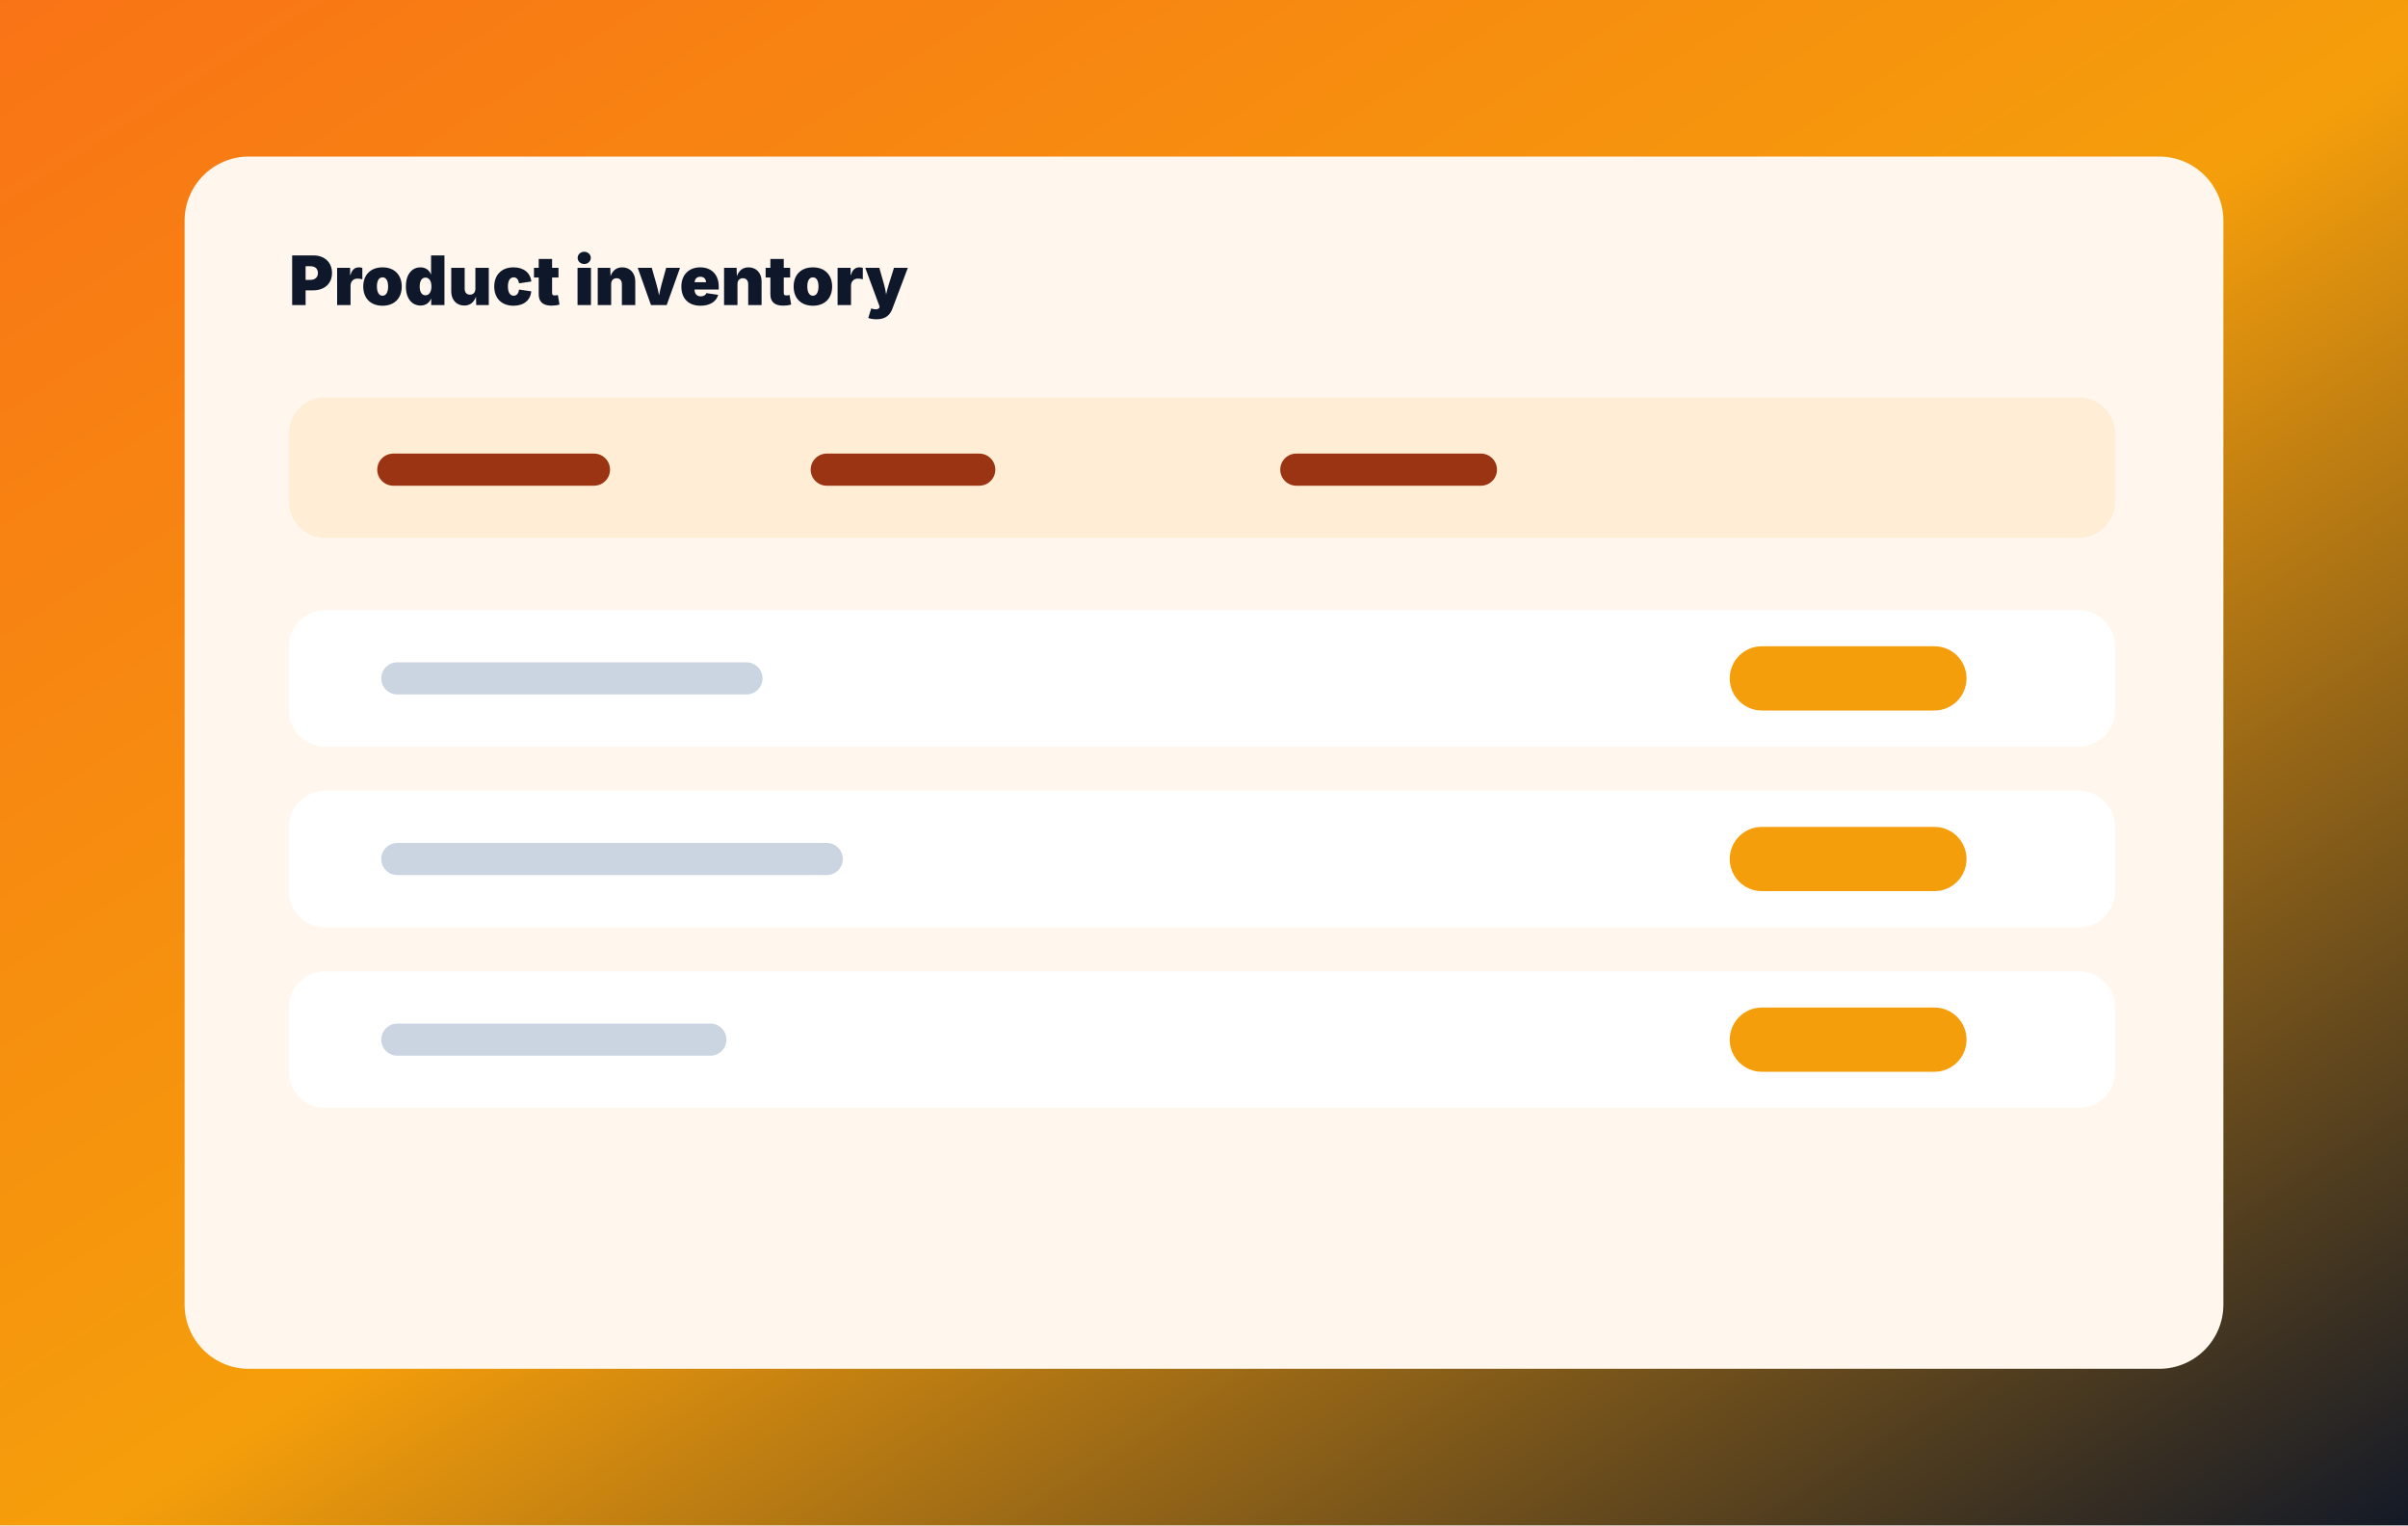
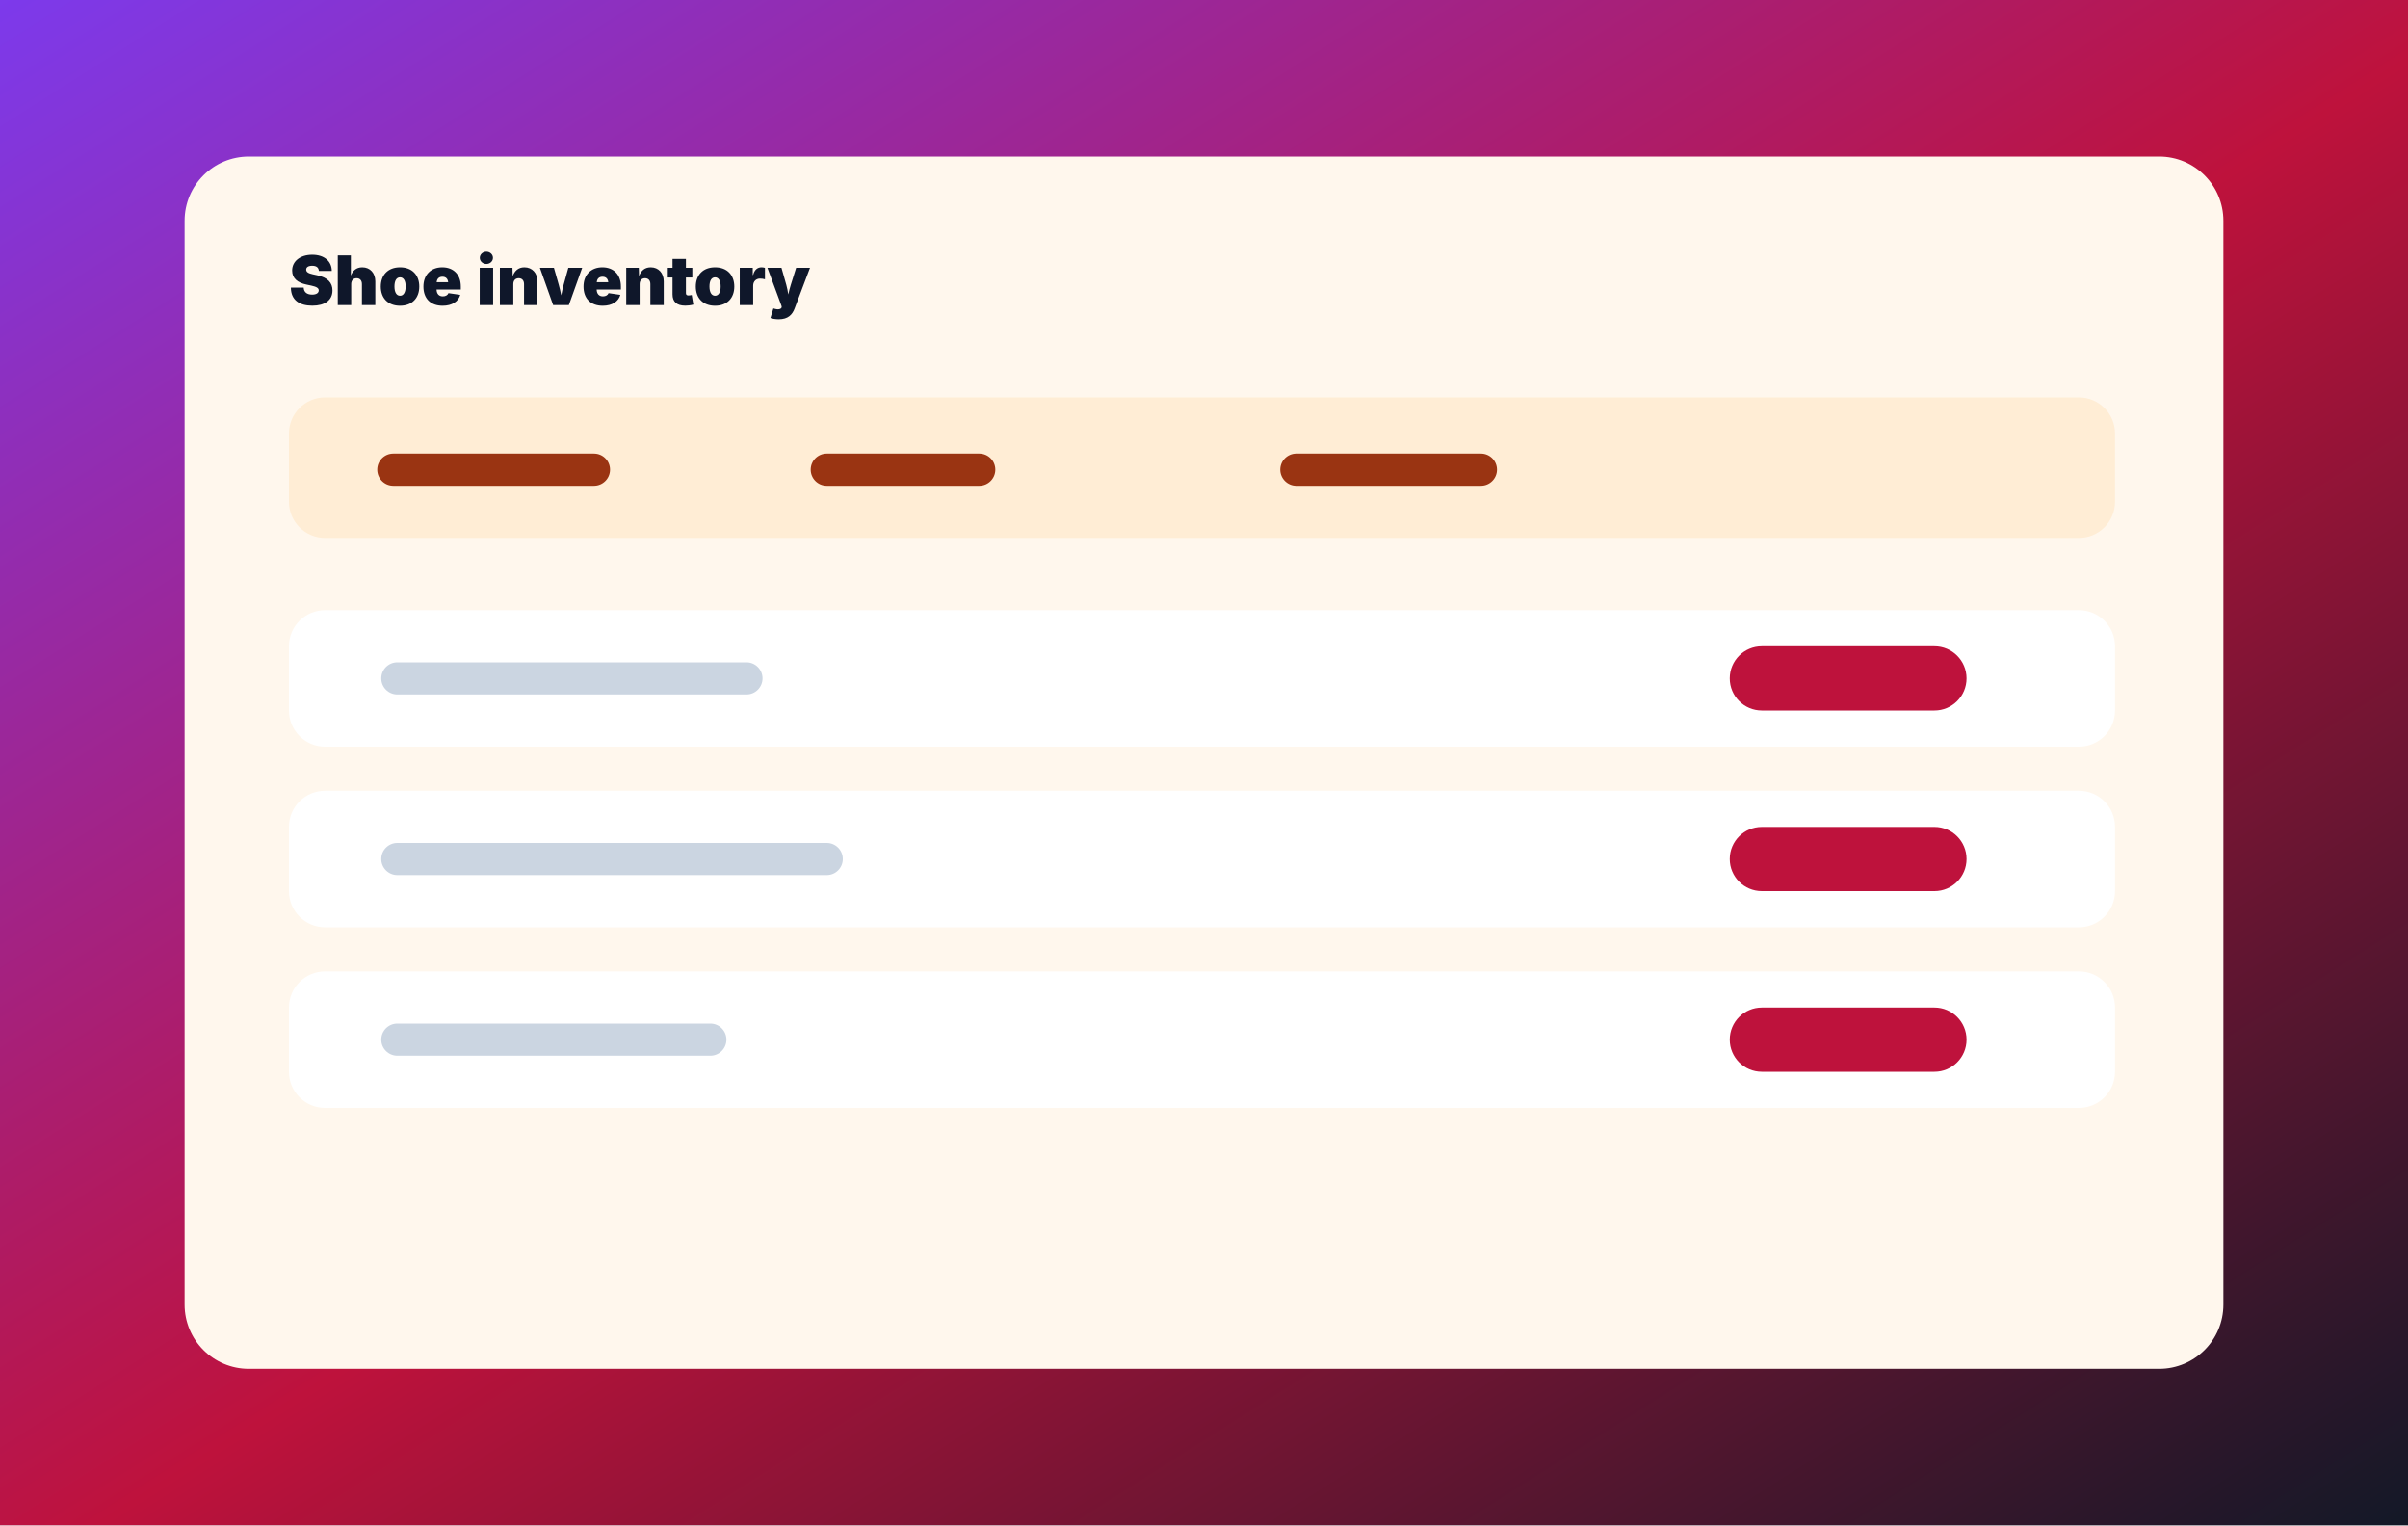
<svg xmlns="http://www.w3.org/2000/svg" viewBox="0 0 1200 760" role="img" aria-labelledby="title desc">
  <defs>
    <linearGradient id="bg" x1="0" x2="1" y1="0" y2="1">
-       <stop stop-color="#f97316" />
-       <stop offset=".52" stop-color="#f59e0b" />
+       <stop stop-color="#7c3aed" />
+       <stop offset=".52" stop-color="#be123c" />
      <stop offset="1" stop-color="#111827" />
    </linearGradient>
  </defs>
  <rect width="1200" height="760" fill="url(#bg)" />
  <rect x="92" y="78" width="1016" height="604" rx="32" fill="#fff7ed" />
-   <text x="144" y="152" fill="#0f172a" font-family="Inter,Arial,sans-serif" font-size="34" font-weight="900">Product inventory</text>
+   <text x="144" y="152" fill="#0f172a" font-family="Inter,Arial,sans-serif" font-size="34" font-weight="900">Shoe inventory</text>
  <rect x="144" y="198" width="910" height="70" rx="18" fill="#ffedd5" />
  <g fill="#9a3412">
    <rect x="188" y="226" width="116" height="16" rx="8" />
    <rect x="404" y="226" width="92" height="16" rx="8" />
    <rect x="638" y="226" width="108" height="16" rx="8" />
  </g>
  <g fill="#ffffff">
    <rect x="144" y="304" width="910" height="68" rx="18" />
    <rect x="144" y="394" width="910" height="68" rx="18" />
    <rect x="144" y="484" width="910" height="68" rx="18" />
  </g>
  <g fill="#cbd5e1">
    <rect x="190" y="330" width="190" height="16" rx="8" />
    <rect x="190" y="420" width="230" height="16" rx="8" />
    <rect x="190" y="510" width="172" height="16" rx="8" />
  </g>
-   <g fill="#f59e0b">
+   <g fill="#be123c">
    <rect x="862" y="322" width="118" height="32" rx="16" />
    <rect x="862" y="412" width="118" height="32" rx="16" />
    <rect x="862" y="502" width="118" height="32" rx="16" />
  </g>
</svg>
